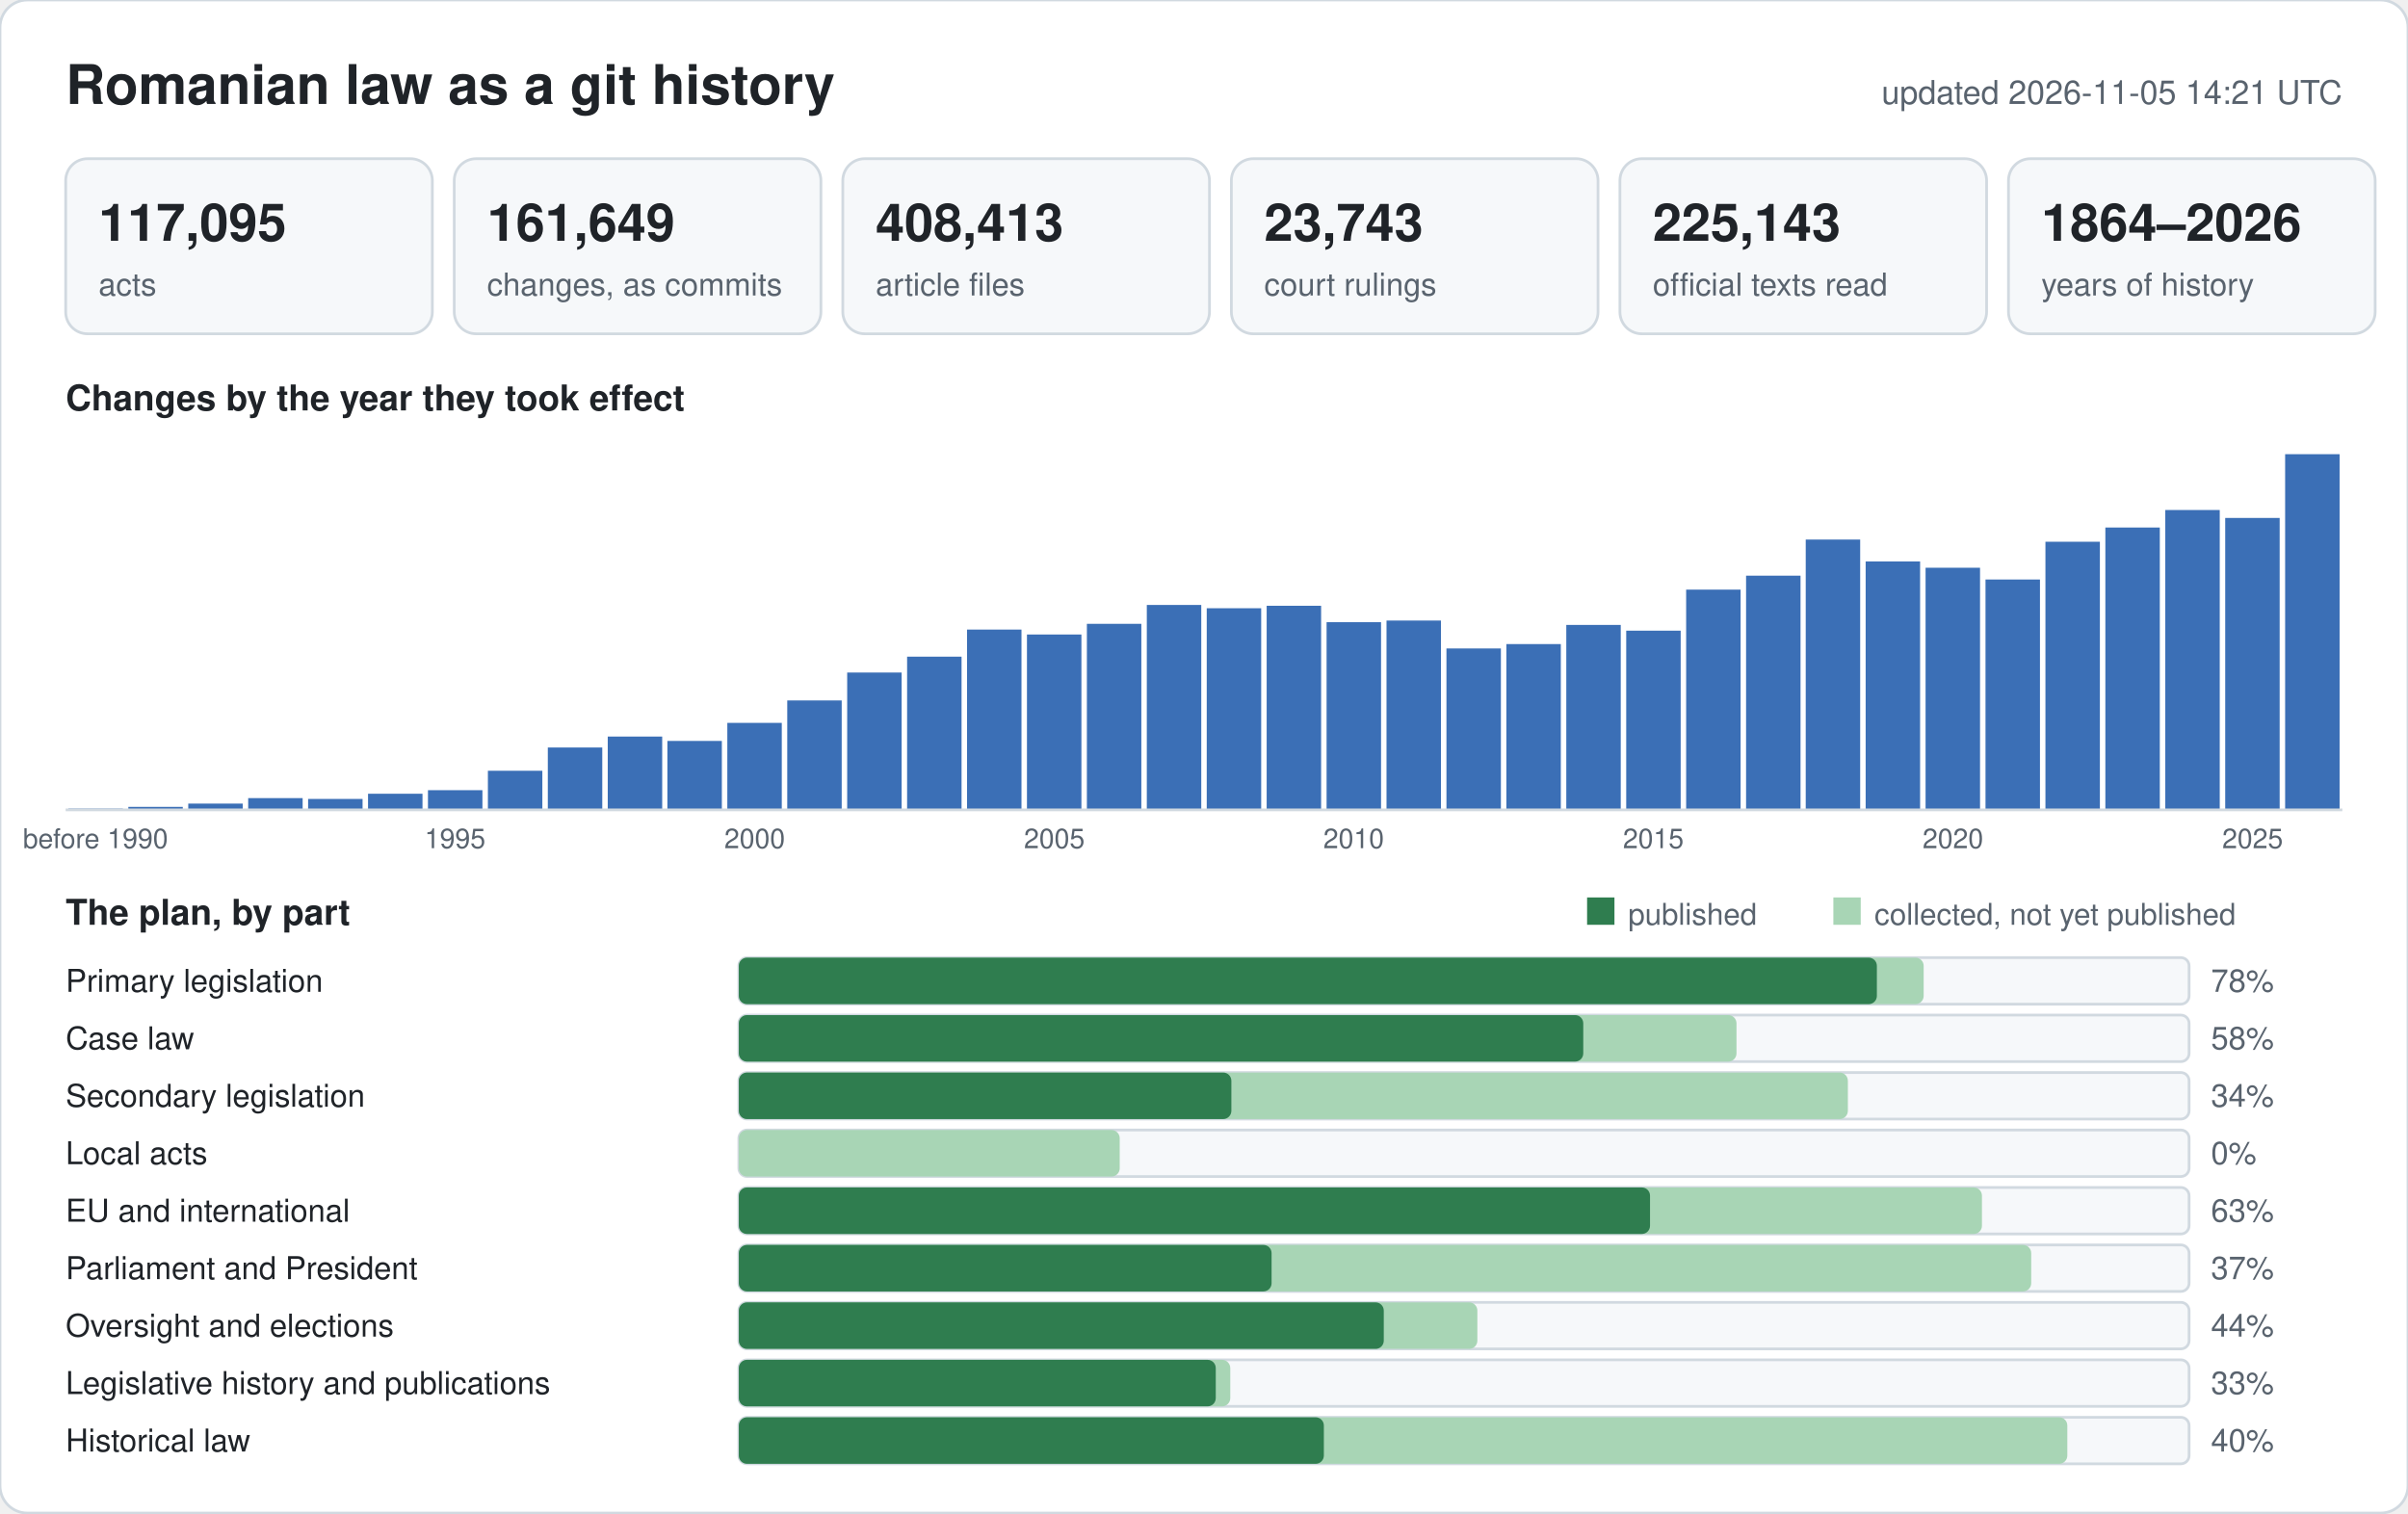
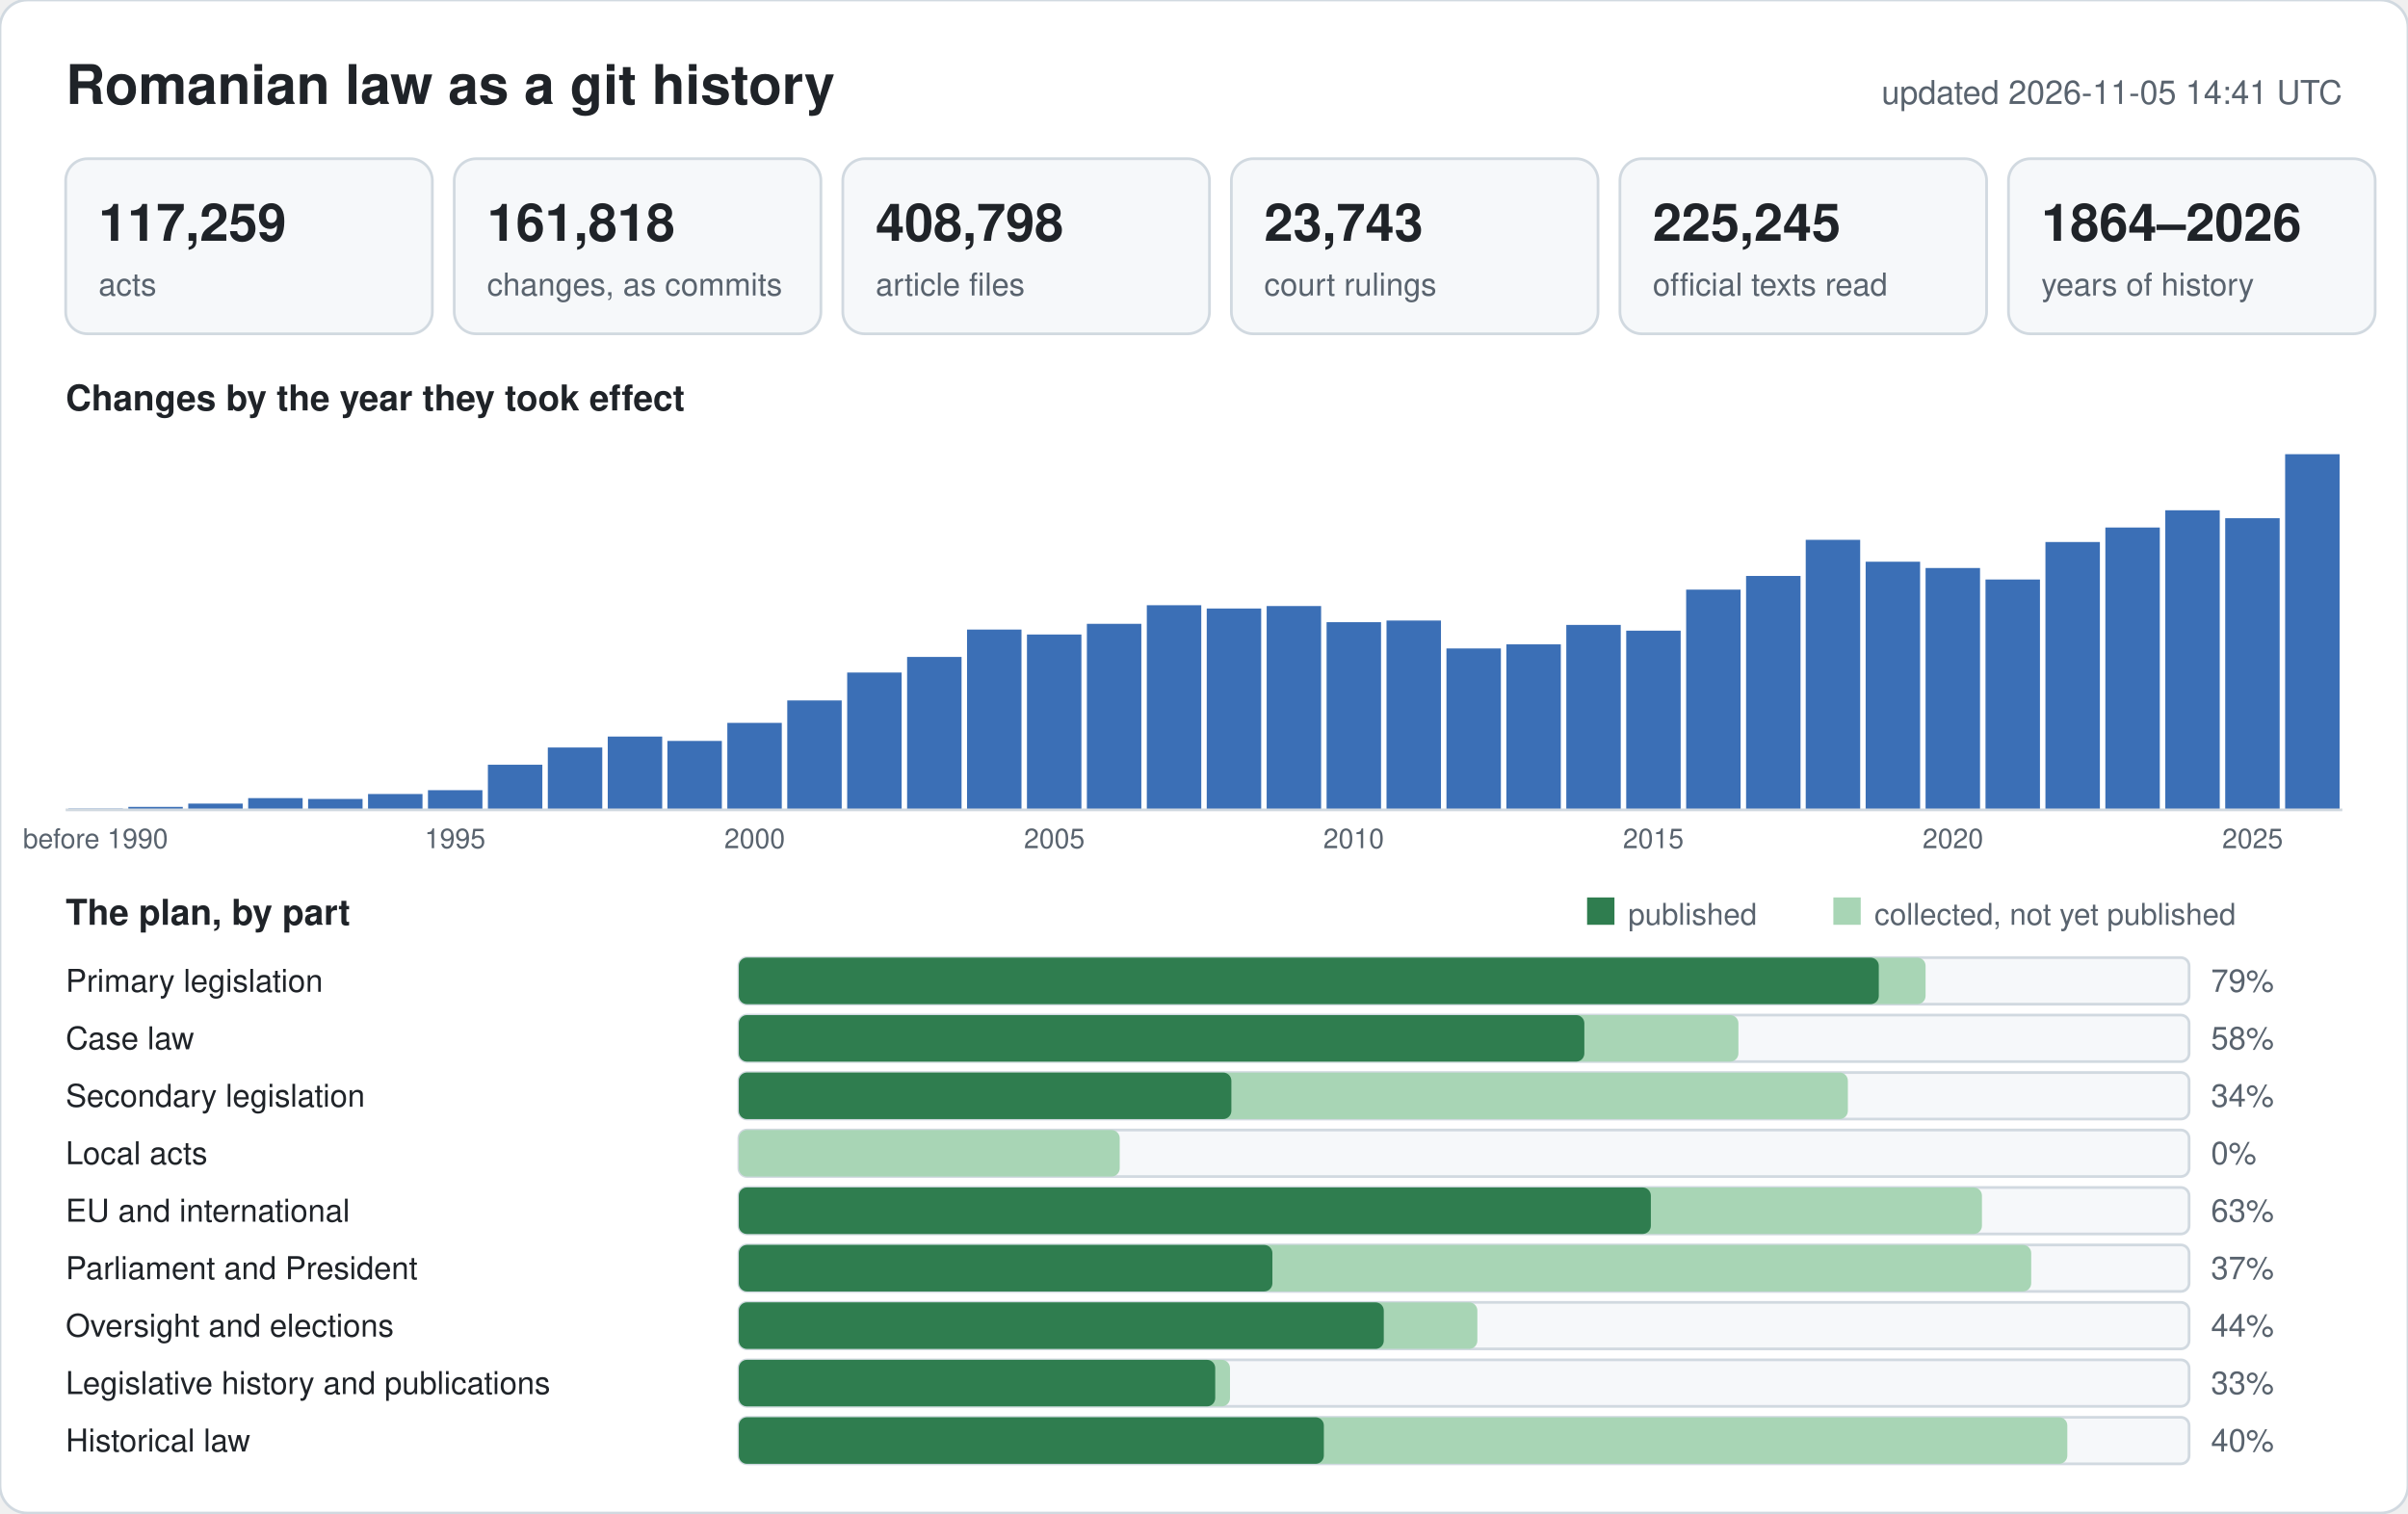
<svg xmlns="http://www.w3.org/2000/svg" width="880" height="553" viewBox="0 0 880 553" font-family="-apple-system,BlinkMacSystemFont,Segoe UI,Helvetica,Arial,sans-serif">
  <rect width="880" height="553" rx="10" fill="#ffffff" stroke="#d1d9e0" />
  <text x="24" y="38" font-size="20" font-weight="600" fill="#1f2328">Romanian law as a git history</text>
-   <text x="856" y="38" font-size="12" text-anchor="end" fill="#59636e">updated 2026-11-05 14:21 UTC</text>
+   <text x="856" y="38" font-size="12" text-anchor="end" fill="#59636e">updated 2026-11-05 14:41 UTC</text>
  <rect x="24" y="58" width="134" height="64" rx="8" fill="#f6f8fa" stroke="#d1d9e0" />
-   <text x="36" y="88" font-size="19" font-weight="600" fill="#1f2328">117,095</text>
+   <text x="36" y="88" font-size="19" font-weight="600" fill="#1f2328">117,259</text>
  <text x="36" y="108" font-size="11.5" fill="#59636e">acts</text>
  <rect x="166" y="58" width="134" height="64" rx="8" fill="#f6f8fa" stroke="#d1d9e0" />
-   <text x="178" y="88" font-size="19" font-weight="600" fill="#1f2328">161,649</text>
+   <text x="178" y="88" font-size="19" font-weight="600" fill="#1f2328">161,818</text>
  <text x="178" y="108" font-size="11.5" fill="#59636e">changes, as commits</text>
  <rect x="308" y="58" width="134" height="64" rx="8" fill="#f6f8fa" stroke="#d1d9e0" />
-   <text x="320" y="88" font-size="19" font-weight="600" fill="#1f2328">408,413</text>
+   <text x="320" y="88" font-size="19" font-weight="600" fill="#1f2328">408,798</text>
  <text x="320" y="108" font-size="11.5" fill="#59636e">article files</text>
  <rect x="450" y="58" width="134" height="64" rx="8" fill="#f6f8fa" stroke="#d1d9e0" />
  <text x="462" y="88" font-size="19" font-weight="600" fill="#1f2328">23,743</text>
  <text x="462" y="108" font-size="11.5" fill="#59636e">court rulings</text>
  <rect x="592" y="58" width="134" height="64" rx="8" fill="#f6f8fa" stroke="#d1d9e0" />
-   <text x="604" y="88" font-size="19" font-weight="600" fill="#1f2328">225,143</text>
+   <text x="604" y="88" font-size="19" font-weight="600" fill="#1f2328">225,245</text>
  <text x="604" y="108" font-size="11.5" fill="#59636e">official texts read</text>
  <rect x="734" y="58" width="134" height="64" rx="8" fill="#f6f8fa" stroke="#d1d9e0" />
  <text x="746" y="88" font-size="19" font-weight="600" fill="#1f2328">1864–2026</text>
  <text x="746" y="108" font-size="11.5" fill="#59636e">years of history</text>
  <text x="24" y="150" font-size="13" font-weight="600" fill="#1f2328">Changes by the year they took effect</text>
  <rect x="25.0" y="295.4" width="19.9" height="0.6" fill="#9db6dc" />
  <text x="34.9" y="310" font-size="10" text-anchor="middle" fill="#59636e">before 1990</text>
  <rect x="46.9" y="294.9" width="19.9" height="1.1" fill="#3b6fb6" />
  <rect x="68.8" y="293.7" width="19.9" height="2.3" fill="#3b6fb6" />
  <rect x="90.7" y="291.7" width="19.9" height="4.3" fill="#3b6fb6" />
  <rect x="112.6" y="292.0" width="19.9" height="4.0" fill="#3b6fb6" />
-   <rect x="134.5" y="290.1" width="19.9" height="5.9" fill="#3b6fb6" />
+   <rect x="134.5" y="290.2" width="19.9" height="5.8" fill="#3b6fb6" />
  <rect x="156.4" y="288.8" width="19.9" height="7.2" fill="#3b6fb6" />
  <text x="166.3" y="310" font-size="10" text-anchor="middle" fill="#59636e">1995</text>
-   <rect x="178.3" y="281.7" width="19.9" height="14.3" fill="#3b6fb6" />
+   <rect x="178.3" y="279.5" width="19.9" height="16.5" fill="#3b6fb6" />
  <rect x="200.2" y="273.2" width="19.9" height="22.8" fill="#3b6fb6" />
  <rect x="222.1" y="269.2" width="19.9" height="26.8" fill="#3b6fb6" />
  <rect x="243.9" y="270.8" width="19.9" height="25.2" fill="#3b6fb6" />
  <rect x="265.8" y="264.2" width="19.9" height="31.8" fill="#3b6fb6" />
  <text x="275.8" y="310" font-size="10" text-anchor="middle" fill="#59636e">2000</text>
  <rect x="287.7" y="256.0" width="19.9" height="40.0" fill="#3b6fb6" />
  <rect x="309.6" y="245.8" width="19.9" height="50.2" fill="#3b6fb6" />
-   <rect x="331.5" y="240.0" width="19.9" height="56.0" fill="#3b6fb6" />
+   <rect x="331.5" y="240.1" width="19.9" height="55.9" fill="#3b6fb6" />
  <rect x="353.4" y="230.1" width="19.9" height="65.9" fill="#3b6fb6" />
  <rect x="375.3" y="231.9" width="19.9" height="64.1" fill="#3b6fb6" />
  <text x="385.3" y="310" font-size="10" text-anchor="middle" fill="#59636e">2005</text>
  <rect x="397.2" y="228.0" width="19.9" height="68.0" fill="#3b6fb6" />
-   <rect x="419.1" y="221.1" width="19.9" height="74.9" fill="#3b6fb6" />
-   <rect x="441.0" y="222.3" width="19.9" height="73.7" fill="#3b6fb6" />
-   <rect x="462.9" y="221.4" width="19.9" height="74.6" fill="#3b6fb6" />
+   <rect x="419.1" y="221.2" width="19.9" height="74.8" fill="#3b6fb6" />
+   <rect x="441.0" y="222.4" width="19.9" height="73.6" fill="#3b6fb6" />
+   <rect x="462.9" y="221.5" width="19.9" height="74.5" fill="#3b6fb6" />
  <rect x="484.8" y="227.4" width="19.9" height="68.6" fill="#3b6fb6" />
  <text x="494.7" y="310" font-size="10" text-anchor="middle" fill="#59636e">2010</text>
  <rect x="506.7" y="226.8" width="19.9" height="69.2" fill="#3b6fb6" />
  <rect x="528.6" y="237.0" width="19.9" height="59.0" fill="#3b6fb6" />
-   <rect x="550.5" y="235.4" width="19.9" height="60.6" fill="#3b6fb6" />
+   <rect x="550.5" y="235.5" width="19.9" height="60.5" fill="#3b6fb6" />
  <rect x="572.4" y="228.4" width="19.9" height="67.6" fill="#3b6fb6" />
  <rect x="594.3" y="230.5" width="19.9" height="65.5" fill="#3b6fb6" />
  <text x="604.2" y="310" font-size="10" text-anchor="middle" fill="#59636e">2015</text>
  <rect x="616.2" y="215.5" width="19.9" height="80.5" fill="#3b6fb6" />
-   <rect x="638.1" y="210.4" width="19.9" height="85.6" fill="#3b6fb6" />
-   <rect x="659.9" y="197.2" width="19.9" height="98.8" fill="#3b6fb6" />
-   <rect x="681.8" y="205.2" width="19.9" height="90.8" fill="#3b6fb6" />
-   <rect x="703.7" y="207.5" width="19.9" height="88.5" fill="#3b6fb6" />
+   <rect x="638.1" y="210.5" width="19.9" height="85.5" fill="#3b6fb6" />
+   <rect x="659.9" y="197.3" width="19.9" height="98.7" fill="#3b6fb6" />
+   <rect x="681.8" y="205.3" width="19.9" height="90.7" fill="#3b6fb6" />
+   <rect x="703.7" y="207.6" width="19.9" height="88.4" fill="#3b6fb6" />
  <text x="713.7" y="310" font-size="10" text-anchor="middle" fill="#59636e">2020</text>
  <rect x="725.6" y="211.8" width="19.9" height="84.2" fill="#3b6fb6" />
-   <rect x="747.5" y="198.0" width="19.9" height="98.0" fill="#3b6fb6" />
+   <rect x="747.5" y="198.1" width="19.9" height="97.9" fill="#3b6fb6" />
  <rect x="769.4" y="192.8" width="19.9" height="103.2" fill="#3b6fb6" />
-   <rect x="791.3" y="186.4" width="19.9" height="109.6" fill="#3b6fb6" />
-   <rect x="813.2" y="189.3" width="19.9" height="106.7" fill="#3b6fb6" />
+   <rect x="791.3" y="186.5" width="19.9" height="109.5" fill="#3b6fb6" />
+   <rect x="813.2" y="189.4" width="19.9" height="106.6" fill="#3b6fb6" />
  <text x="823.2" y="310" font-size="10" text-anchor="middle" fill="#59636e">2025</text>
  <rect x="835.1" y="166.0" width="19.9" height="130.0" fill="#3b6fb6" />
  <line x1="24" y1="296" x2="856" y2="296" stroke="#d1d9e0" />
  <text x="24" y="338" font-size="13" font-weight="600" fill="#1f2328">The plan, by part</text>
  <rect x="580" y="328" width="10" height="10" fill="#2f7d4f" />
  <text x="595" y="338" font-size="11" fill="#59636e">published</text>
  <rect x="670" y="328" width="10" height="10" fill="#a8d5b5" />
  <text x="685" y="338" font-size="11" fill="#59636e">collected, not yet published</text>
  <text x="24" y="362.5" font-size="11.5" fill="#1f2328">Primary legislation</text>
  <rect x="270" y="350" width="530" height="17" rx="3" fill="#f6f8fa" stroke="#d1d9e0" />
-   <rect x="270" y="350" width="433.0" height="17" rx="3" fill="#a8d5b5" />
-   <rect x="270" y="350" width="415.9" height="17" rx="3" fill="#2f7d4f" />
-   <text x="808" y="362.5" font-size="11.5" fill="#59636e">78%</text>
+   <rect x="270" y="350" width="433.7" height="17" rx="3" fill="#a8d5b5" />
+   <rect x="270" y="350" width="416.6" height="17" rx="3" fill="#2f7d4f" />
+   <text x="808" y="362.5" font-size="11.5" fill="#59636e">79%</text>
  <text x="24" y="383.5" font-size="11.5" fill="#1f2328">Case law</text>
  <rect x="270" y="371" width="530" height="17" rx="3" fill="#f6f8fa" stroke="#d1d9e0" />
-   <rect x="270" y="371" width="364.6" height="17" rx="3" fill="#a8d5b5" />
-   <rect x="270" y="371" width="308.6" height="17" rx="3" fill="#2f7d4f" />
+   <rect x="270" y="371" width="365.3" height="17" rx="3" fill="#a8d5b5" />
+   <rect x="270" y="371" width="309.0" height="17" rx="3" fill="#2f7d4f" />
  <text x="808" y="383.5" font-size="11.5" fill="#59636e">58%</text>
  <text x="24" y="404.5" font-size="11.5" fill="#1f2328">Secondary legislation</text>
  <rect x="270" y="392" width="530" height="17" rx="3" fill="#f6f8fa" stroke="#d1d9e0" />
  <rect x="270" y="392" width="405.3" height="17" rx="3" fill="#a8d5b5" />
  <rect x="270" y="392" width="180.0" height="17" rx="3" fill="#2f7d4f" />
  <text x="808" y="404.5" font-size="11.5" fill="#59636e">34%</text>
  <text x="24" y="425.5" font-size="11.5" fill="#1f2328">Local acts</text>
  <rect x="270" y="413" width="530" height="17" rx="3" fill="#f6f8fa" stroke="#d1d9e0" />
  <rect x="270" y="413" width="139.2" height="17" rx="3" fill="#a8d5b5" />
  <rect x="270" y="413" width="0.0" height="17" rx="3" fill="#2f7d4f" />
  <text x="808" y="425.5" font-size="11.5" fill="#59636e">0%</text>
  <text x="24" y="446.5" font-size="11.5" fill="#1f2328">EU and international</text>
  <rect x="270" y="434" width="530" height="17" rx="3" fill="#f6f8fa" stroke="#d1d9e0" />
  <rect x="270" y="434" width="454.3" height="17" rx="3" fill="#a8d5b5" />
-   <rect x="270" y="434" width="333.0" height="17" rx="3" fill="#2f7d4f" />
+   <rect x="270" y="434" width="333.3" height="17" rx="3" fill="#2f7d4f" />
  <text x="808" y="446.5" font-size="11.5" fill="#59636e">63%</text>
  <text x="24" y="467.5" font-size="11.5" fill="#1f2328">Parliament and President</text>
  <rect x="270" y="455" width="530" height="17" rx="3" fill="#f6f8fa" stroke="#d1d9e0" />
  <rect x="270" y="455" width="472.3" height="17" rx="3" fill="#a8d5b5" />
-   <rect x="270" y="455" width="194.7" height="17" rx="3" fill="#2f7d4f" />
+   <rect x="270" y="455" width="195.0" height="17" rx="3" fill="#2f7d4f" />
  <text x="808" y="467.5" font-size="11.5" fill="#59636e">37%</text>
  <text x="24" y="488.5" font-size="11.5" fill="#1f2328">Oversight and elections</text>
  <rect x="270" y="476" width="530" height="17" rx="3" fill="#f6f8fa" stroke="#d1d9e0" />
  <rect x="270" y="476" width="269.9" height="17" rx="3" fill="#a8d5b5" />
  <rect x="270" y="476" width="235.7" height="17" rx="3" fill="#2f7d4f" />
  <text x="808" y="488.5" font-size="11.5" fill="#59636e">44%</text>
  <text x="24" y="509.5" font-size="11.5" fill="#1f2328">Legislative history and publications</text>
  <rect x="270" y="497" width="530" height="17" rx="3" fill="#f6f8fa" stroke="#d1d9e0" />
-   <rect x="270" y="497" width="179.6" height="17" rx="3" fill="#a8d5b5" />
-   <rect x="270" y="497" width="174.3" height="17" rx="3" fill="#2f7d4f" />
+   <rect x="270" y="497" width="179.5" height="17" rx="3" fill="#a8d5b5" />
+   <rect x="270" y="497" width="174.1" height="17" rx="3" fill="#2f7d4f" />
  <text x="808" y="509.5" font-size="11.5" fill="#59636e">33%</text>
  <text x="24" y="530.5" font-size="11.5" fill="#1f2328">Historical law</text>
  <rect x="270" y="518" width="530" height="17" rx="3" fill="#f6f8fa" stroke="#d1d9e0" />
  <rect x="270" y="518" width="485.5" height="17" rx="3" fill="#a8d5b5" />
  <rect x="270" y="518" width="213.8" height="17" rx="3" fill="#2f7d4f" />
  <text x="808" y="530.5" font-size="11.5" fill="#59636e">40%</text>
</svg>
